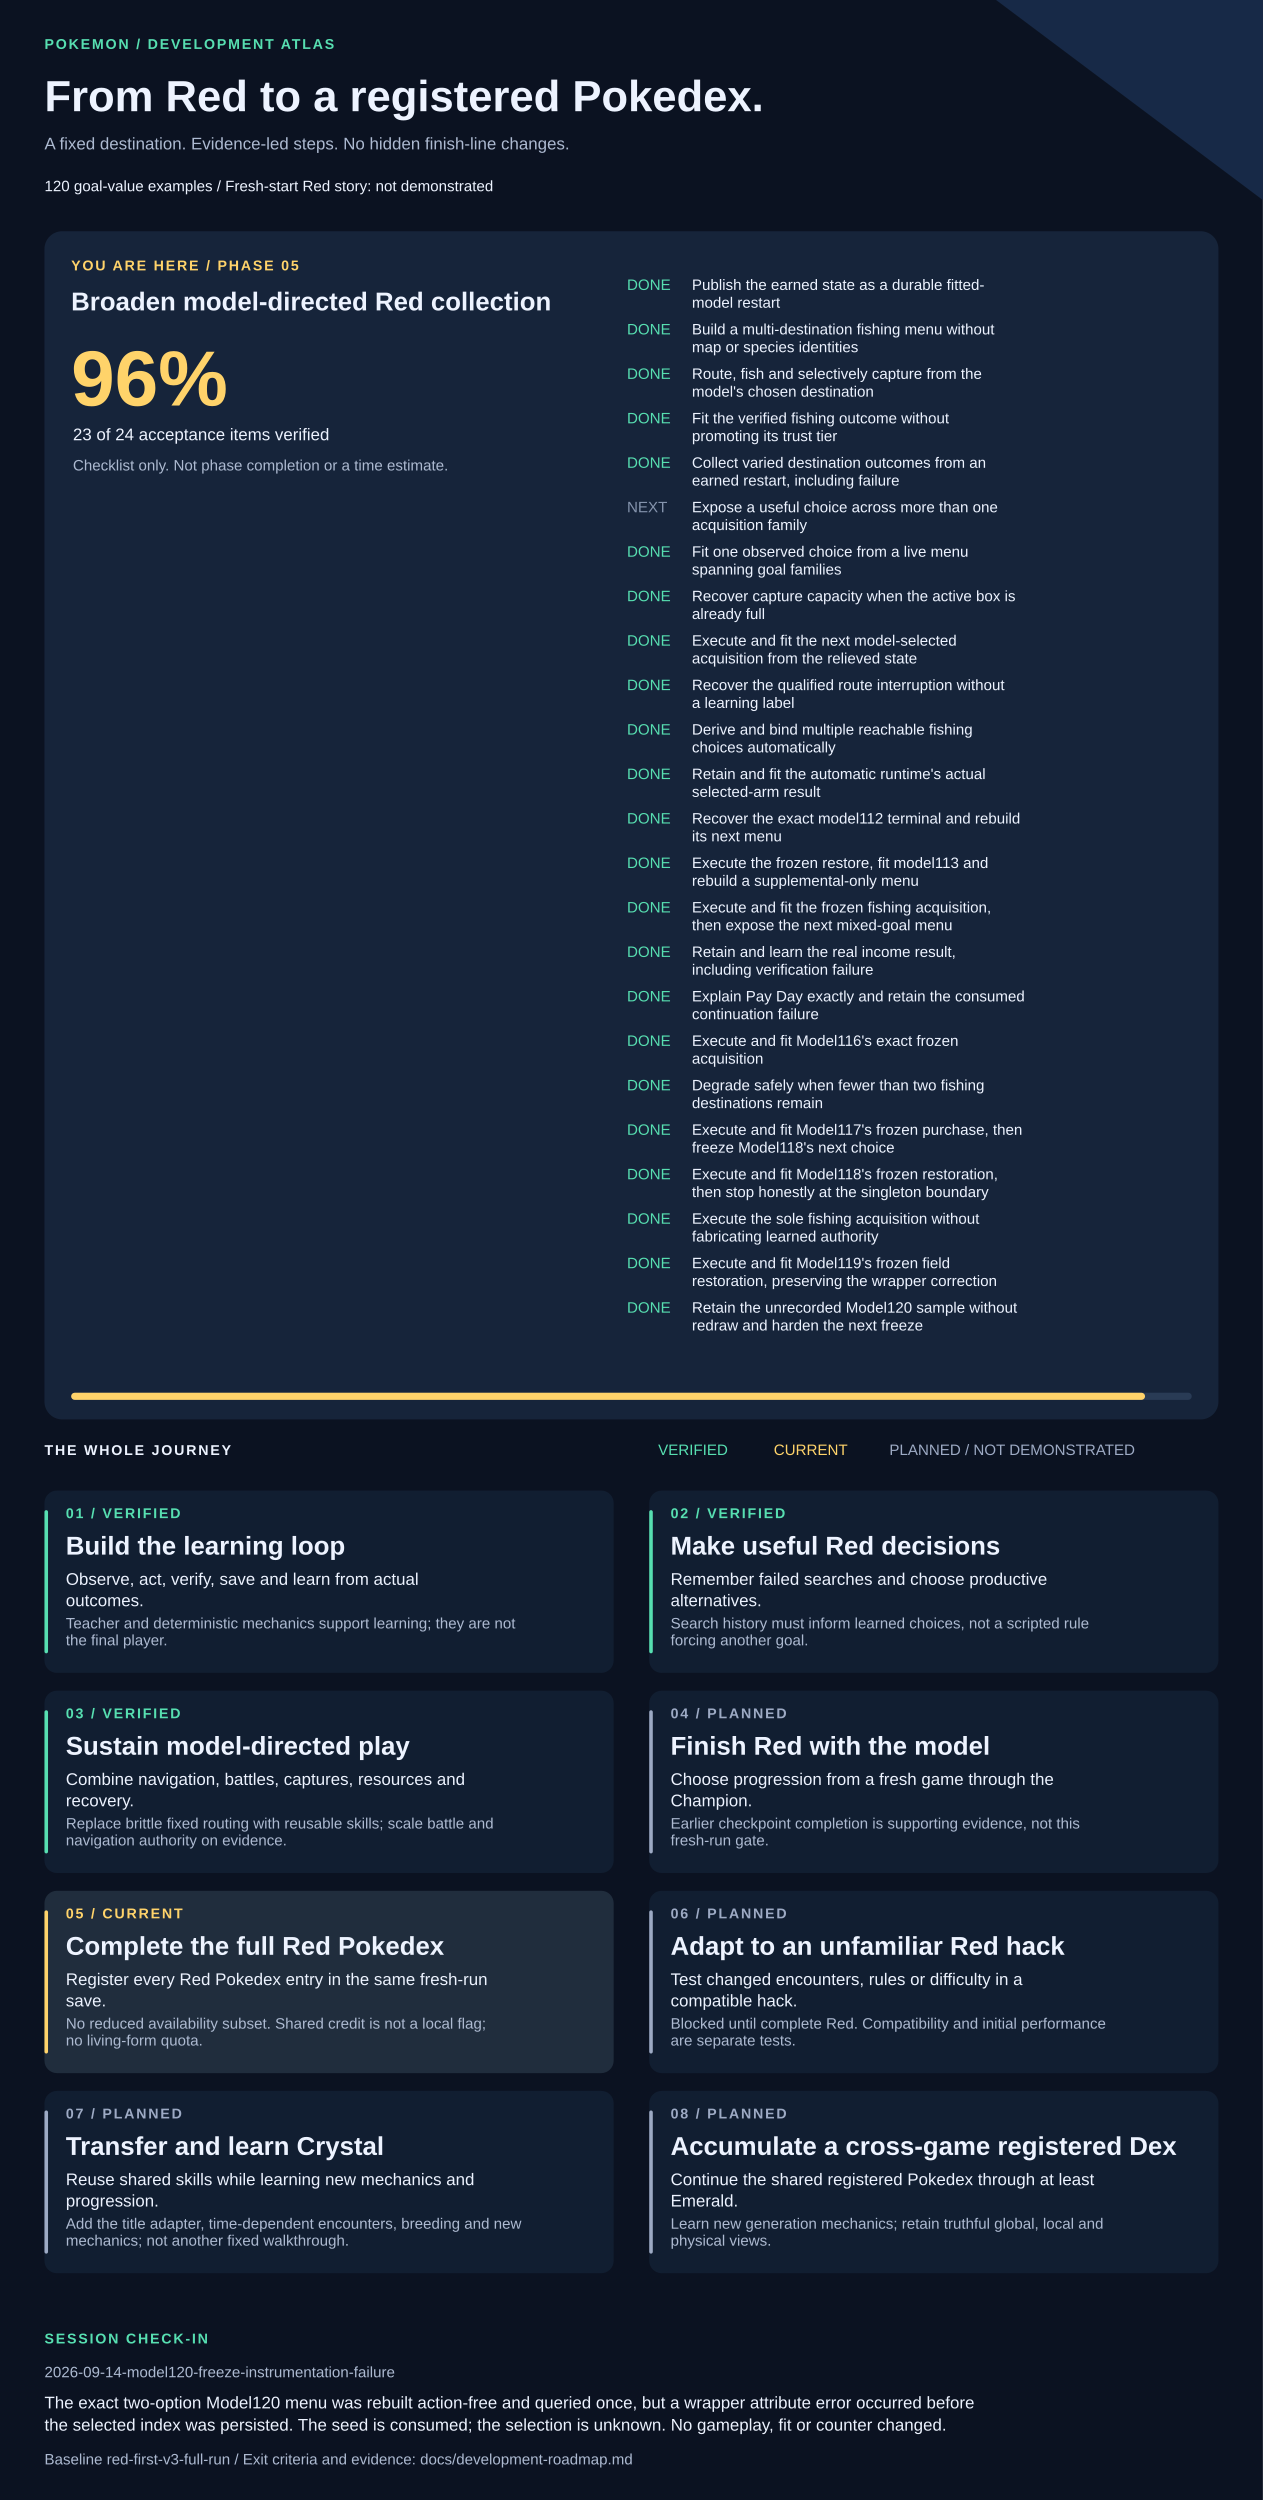
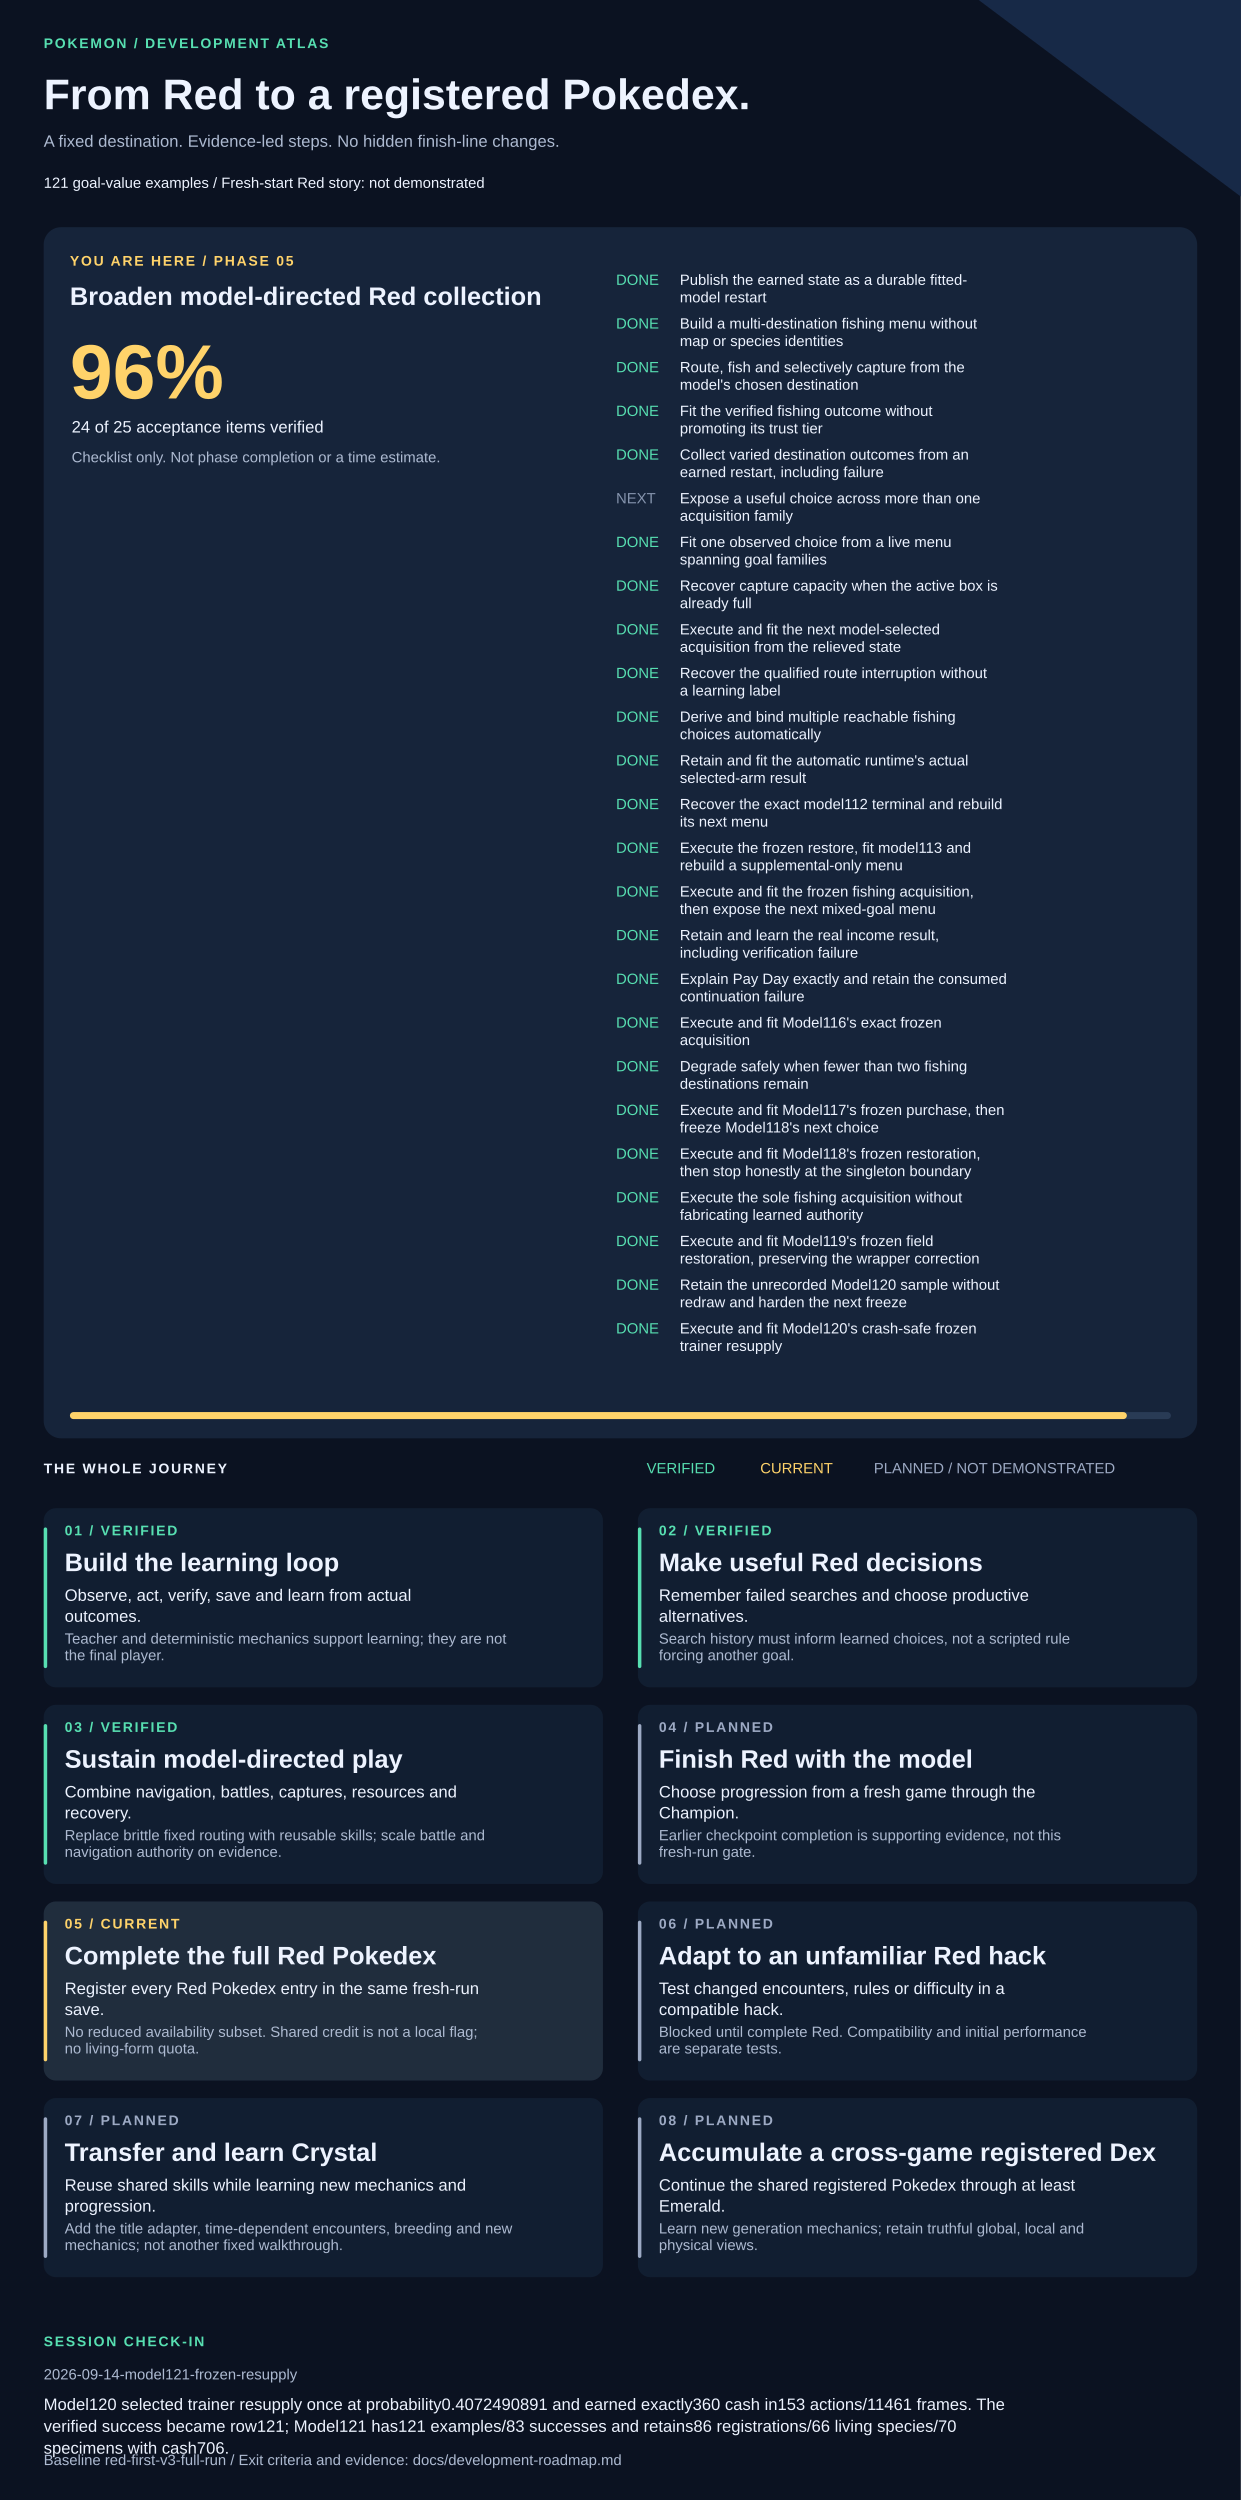
- <svg xmlns="http://www.w3.org/2000/svg" width="1420" height="2811" viewBox="0 0 1420 2811" role="img" aria-labelledby="title description">
+ <svg xmlns="http://www.w3.org/2000/svg" width="1420" height="2861" viewBox="0 0 1420 2861" role="img" aria-labelledby="title description">
  <style>text{font-family:Arial,Helvetica,sans-serif;fill:#edf3ff}.muted{fill:#adbad1}.eyebrow{font-size:16px;letter-spacing:2px;font-weight:bold}.heading{font-size:29px;font-weight:bold}.body{font-size:19px}.small{font-size:17px}</style>
-   <rect width="1420" height="2811" fill="#0b1221" />
+   <rect width="1420" height="2861" fill="#0b1221" />
  <path d="M1120 0H1420V225Z" fill="#172947" />
  <text x="50" y="55" class="eyebrow" style="fill:#57dfb1">POKEMON / DEVELOPMENT ATLAS</text>
  <text x="50" y="125" style="font-size:49px;font-weight:bold">From Red to a registered Pokedex.</text>
  <text x="50" y="168" class="body muted">A fixed destination. Evidence-led steps. No hidden finish-line changes.</text>
-   <text x="50" y="215" class="small">120 goal-value examples  /  Fresh-start Red story: not demonstrated</text>
-   <rect x="50" y="260" width="1320" height="1336" rx="20" fill="#16243a" />
+   <text x="50" y="215" class="small">121 goal-value examples  /  Fresh-start Red story: not demonstrated</text>
+   <rect x="50" y="260" width="1320" height="1386" rx="20" fill="#16243a" />
  <text x="80" y="304" class="eyebrow" style="fill:#ffd36a">YOU ARE HERE / PHASE 05</text>
  <text x="80" y="349" class="heading">Broaden model-directed Red collection</text>
  <text x="80" y="456" style="font-size:88px;font-weight:bold;fill:#ffd36a">96%</text>
-   <text x="82" y="495" class="body">23 of 24 acceptance items verified</text>
+   <text x="82" y="495" class="body">24 of 25 acceptance items verified</text>
  <text x="82" y="529" class="small muted">Checklist only. Not phase completion or a time estimate.</text>
  <text x="705" y="326" class="small" style="fill:#57dfb1">DONE</text>
  <text x="778" y="326" class="small">Publish the earned state as a durable fitted-</text>
  <text x="778" y="346" class="small">model restart</text>
  <text x="705" y="376" class="small" style="fill:#57dfb1">DONE</text>
  <text x="778" y="376" class="small">Build a multi-destination fishing menu without</text>
  <text x="778" y="396" class="small">map or species identities</text>
  <text x="705" y="426" class="small" style="fill:#57dfb1">DONE</text>
  <text x="778" y="426" class="small">Route, fish and selectively capture from the</text>
  <text x="778" y="446" class="small">model's chosen destination</text>
  <text x="705" y="476" class="small" style="fill:#57dfb1">DONE</text>
  <text x="778" y="476" class="small">Fit the verified fishing outcome without</text>
  <text x="778" y="496" class="small">promoting its trust tier</text>
  <text x="705" y="526" class="small" style="fill:#57dfb1">DONE</text>
  <text x="778" y="526" class="small">Collect varied destination outcomes from an</text>
  <text x="778" y="546" class="small">earned restart, including failure</text>
  <text x="705" y="576" class="small" style="fill:#8594ad">NEXT</text>
  <text x="778" y="576" class="small">Expose a useful choice across more than one</text>
  <text x="778" y="596" class="small">acquisition family</text>
  <text x="705" y="626" class="small" style="fill:#57dfb1">DONE</text>
  <text x="778" y="626" class="small">Fit one observed choice from a live menu</text>
  <text x="778" y="646" class="small">spanning goal families</text>
  <text x="705" y="676" class="small" style="fill:#57dfb1">DONE</text>
  <text x="778" y="676" class="small">Recover capture capacity when the active box is</text>
  <text x="778" y="696" class="small">already full</text>
  <text x="705" y="726" class="small" style="fill:#57dfb1">DONE</text>
  <text x="778" y="726" class="small">Execute and fit the next model-selected</text>
  <text x="778" y="746" class="small">acquisition from the relieved state</text>
  <text x="705" y="776" class="small" style="fill:#57dfb1">DONE</text>
  <text x="778" y="776" class="small">Recover the qualified route interruption without</text>
  <text x="778" y="796" class="small">a learning label</text>
  <text x="705" y="826" class="small" style="fill:#57dfb1">DONE</text>
  <text x="778" y="826" class="small">Derive and bind multiple reachable fishing</text>
  <text x="778" y="846" class="small">choices automatically</text>
  <text x="705" y="876" class="small" style="fill:#57dfb1">DONE</text>
  <text x="778" y="876" class="small">Retain and fit the automatic runtime's actual</text>
  <text x="778" y="896" class="small">selected-arm result</text>
  <text x="705" y="926" class="small" style="fill:#57dfb1">DONE</text>
  <text x="778" y="926" class="small">Recover the exact model112 terminal and rebuild</text>
  <text x="778" y="946" class="small">its next menu</text>
  <text x="705" y="976" class="small" style="fill:#57dfb1">DONE</text>
  <text x="778" y="976" class="small">Execute the frozen restore, fit model113 and</text>
  <text x="778" y="996" class="small">rebuild a supplemental-only menu</text>
  <text x="705" y="1026" class="small" style="fill:#57dfb1">DONE</text>
  <text x="778" y="1026" class="small">Execute and fit the frozen fishing acquisition,</text>
  <text x="778" y="1046" class="small">then expose the next mixed-goal menu</text>
  <text x="705" y="1076" class="small" style="fill:#57dfb1">DONE</text>
  <text x="778" y="1076" class="small">Retain and learn the real income result,</text>
  <text x="778" y="1096" class="small">including verification failure</text>
  <text x="705" y="1126" class="small" style="fill:#57dfb1">DONE</text>
  <text x="778" y="1126" class="small">Explain Pay Day exactly and retain the consumed</text>
  <text x="778" y="1146" class="small">continuation failure</text>
  <text x="705" y="1176" class="small" style="fill:#57dfb1">DONE</text>
  <text x="778" y="1176" class="small">Execute and fit Model116's exact frozen</text>
  <text x="778" y="1196" class="small">acquisition</text>
  <text x="705" y="1226" class="small" style="fill:#57dfb1">DONE</text>
  <text x="778" y="1226" class="small">Degrade safely when fewer than two fishing</text>
  <text x="778" y="1246" class="small">destinations remain</text>
  <text x="705" y="1276" class="small" style="fill:#57dfb1">DONE</text>
  <text x="778" y="1276" class="small">Execute and fit Model117's frozen purchase, then</text>
  <text x="778" y="1296" class="small">freeze Model118's next choice</text>
  <text x="705" y="1326" class="small" style="fill:#57dfb1">DONE</text>
  <text x="778" y="1326" class="small">Execute and fit Model118's frozen restoration,</text>
  <text x="778" y="1346" class="small">then stop honestly at the singleton boundary</text>
  <text x="705" y="1376" class="small" style="fill:#57dfb1">DONE</text>
  <text x="778" y="1376" class="small">Execute the sole fishing acquisition without</text>
  <text x="778" y="1396" class="small">fabricating learned authority</text>
  <text x="705" y="1426" class="small" style="fill:#57dfb1">DONE</text>
  <text x="778" y="1426" class="small">Execute and fit Model119's frozen field</text>
  <text x="778" y="1446" class="small">restoration, preserving the wrapper correction</text>
  <text x="705" y="1476" class="small" style="fill:#57dfb1">DONE</text>
  <text x="778" y="1476" class="small">Retain the unrecorded Model120 sample without</text>
  <text x="778" y="1496" class="small">redraw and harden the next freeze</text>
-   <rect x="80" y="1566" width="1260" height="8" rx="4" fill="#293b55" />
-   <rect x="80" y="1566" width="1207.5" height="8" rx="4" fill="#ffd36a" />
-   <text x="50" y="1636" class="eyebrow">THE WHOLE JOURNEY</text>
-   <text x="740" y="1636" class="small" style="fill:#57dfb1">VERIFIED</text>
-   <text x="870" y="1636" class="small" style="fill:#ffd36a">CURRENT</text>
-   <text x="1000" y="1636" class="small" style="fill:#9daac4">PLANNED / NOT DEMONSTRATED</text>
-   <rect x="50" y="1676" width="640" height="205" rx="14" fill="#111e31" />
-   <rect x="50" y="1698" width="4" height="161" rx="2" fill="#57dfb1" />
-   <text x="74" y="1707" class="eyebrow" style="fill:#57dfb1">01 / VERIFIED</text>
-   <text x="74" y="1748" class="heading">Build the learning loop</text>
-   <text x="74" y="1782" class="body">Observe, act, verify, save and learn from actual</text>
-   <text x="74" y="1806" class="body">outcomes.</text>
-   <text x="74" y="1831" class="small muted">Teacher and deterministic mechanics support learning; they are not</text>
-   <text x="74" y="1850" class="small muted">the final player.</text>
-   <rect x="730" y="1676" width="640" height="205" rx="14" fill="#111e31" />
-   <rect x="730" y="1698" width="4" height="161" rx="2" fill="#57dfb1" />
-   <text x="754" y="1707" class="eyebrow" style="fill:#57dfb1">02 / VERIFIED</text>
-   <text x="754" y="1748" class="heading">Make useful Red decisions</text>
-   <text x="754" y="1782" class="body">Remember failed searches and choose productive</text>
-   <text x="754" y="1806" class="body">alternatives.</text>
-   <text x="754" y="1831" class="small muted">Search history must inform learned choices, not a scripted rule</text>
-   <text x="754" y="1850" class="small muted">forcing another goal.</text>
-   <rect x="50" y="1901" width="640" height="205" rx="14" fill="#111e31" />
-   <rect x="50" y="1923" width="4" height="161" rx="2" fill="#57dfb1" />
-   <text x="74" y="1932" class="eyebrow" style="fill:#57dfb1">03 / VERIFIED</text>
-   <text x="74" y="1973" class="heading">Sustain model-directed play</text>
-   <text x="74" y="2007" class="body">Combine navigation, battles, captures, resources and</text>
-   <text x="74" y="2031" class="body">recovery.</text>
-   <text x="74" y="2056" class="small muted">Replace brittle fixed routing with reusable skills; scale battle and</text>
-   <text x="74" y="2075" class="small muted">navigation authority on evidence.</text>
-   <rect x="730" y="1901" width="640" height="205" rx="14" fill="#111e31" />
-   <rect x="730" y="1923" width="4" height="161" rx="2" fill="#9daac4" />
-   <text x="754" y="1932" class="eyebrow" style="fill:#9daac4">04 / PLANNED</text>
-   <text x="754" y="1973" class="heading">Finish Red with the model</text>
-   <text x="754" y="2007" class="body">Choose progression from a fresh game through the</text>
-   <text x="754" y="2031" class="body">Champion.</text>
-   <text x="754" y="2056" class="small muted">Earlier checkpoint completion is supporting evidence, not this</text>
-   <text x="754" y="2075" class="small muted">fresh-run gate.</text>
-   <rect x="50" y="2126" width="640" height="205" rx="14" fill="#202d3d" />
-   <rect x="50" y="2148" width="4" height="161" rx="2" fill="#ffd36a" />
-   <text x="74" y="2157" class="eyebrow" style="fill:#ffd36a">05 / CURRENT</text>
-   <text x="74" y="2198" class="heading">Complete the full Red Pokedex</text>
-   <text x="74" y="2232" class="body">Register every Red Pokedex entry in the same fresh-run</text>
-   <text x="74" y="2256" class="body">save.</text>
-   <text x="74" y="2281" class="small muted">No reduced availability subset. Shared credit is not a local flag;</text>
-   <text x="74" y="2300" class="small muted">no living-form quota.</text>
-   <rect x="730" y="2126" width="640" height="205" rx="14" fill="#111e31" />
-   <rect x="730" y="2148" width="4" height="161" rx="2" fill="#9daac4" />
-   <text x="754" y="2157" class="eyebrow" style="fill:#9daac4">06 / PLANNED</text>
-   <text x="754" y="2198" class="heading">Adapt to an unfamiliar Red hack</text>
-   <text x="754" y="2232" class="body">Test changed encounters, rules or difficulty in a</text>
-   <text x="754" y="2256" class="body">compatible hack.</text>
-   <text x="754" y="2281" class="small muted">Blocked until complete Red. Compatibility and initial performance</text>
-   <text x="754" y="2300" class="small muted">are separate tests.</text>
-   <rect x="50" y="2351" width="640" height="205" rx="14" fill="#111e31" />
-   <rect x="50" y="2373" width="4" height="161" rx="2" fill="#9daac4" />
-   <text x="74" y="2382" class="eyebrow" style="fill:#9daac4">07 / PLANNED</text>
-   <text x="74" y="2423" class="heading">Transfer and learn Crystal</text>
-   <text x="74" y="2457" class="body">Reuse shared skills while learning new mechanics and</text>
-   <text x="74" y="2481" class="body">progression.</text>
-   <text x="74" y="2506" class="small muted">Add the title adapter, time-dependent encounters, breeding and new</text>
-   <text x="74" y="2525" class="small muted">mechanics; not another fixed walkthrough.</text>
-   <rect x="730" y="2351" width="640" height="205" rx="14" fill="#111e31" />
-   <rect x="730" y="2373" width="4" height="161" rx="2" fill="#9daac4" />
-   <text x="754" y="2382" class="eyebrow" style="fill:#9daac4">08 / PLANNED</text>
-   <text x="754" y="2423" class="heading">Accumulate a cross-game registered Dex</text>
-   <text x="754" y="2457" class="body">Continue the shared registered Pokedex through at least</text>
-   <text x="754" y="2481" class="body">Emerald.</text>
-   <text x="754" y="2506" class="small muted">Learn new generation mechanics; retain truthful global, local and</text>
-   <text x="754" y="2525" class="small muted">physical views.</text>
-   <text x="50" y="2635" class="eyebrow" style="fill:#57dfb1">SESSION CHECK-IN</text>
-   <text x="50" y="2673" class="small muted">2026-09-14-model120-freeze-instrumentation-failure</text>
-   <text x="50" y="2708" class="body">The exact two-option Model120 menu was rebuilt action-free and queried once, but a wrapper attribute error occurred before</text>
-   <text x="50" y="2733" class="body">the selected index was persisted. The seed is consumed; the selection is unknown. No gameplay, fit or counter changed.</text>
-   <text x="50" y="2771" class="small muted">Baseline red-first-v3-full-run / Exit criteria and evidence: docs/development-roadmap.md</text>
+   <text x="705" y="1526" class="small" style="fill:#57dfb1">DONE</text>
+   <text x="778" y="1526" class="small">Execute and fit Model120's crash-safe frozen</text>
+   <text x="778" y="1546" class="small">trainer resupply</text>
+   <rect x="80" y="1616" width="1260" height="8" rx="4" fill="#293b55" />
+   <rect x="80" y="1616" width="1209.6" height="8" rx="4" fill="#ffd36a" />
+   <text x="50" y="1686" class="eyebrow">THE WHOLE JOURNEY</text>
+   <text x="740" y="1686" class="small" style="fill:#57dfb1">VERIFIED</text>
+   <text x="870" y="1686" class="small" style="fill:#ffd36a">CURRENT</text>
+   <text x="1000" y="1686" class="small" style="fill:#9daac4">PLANNED / NOT DEMONSTRATED</text>
+   <rect x="50" y="1726" width="640" height="205" rx="14" fill="#111e31" />
+   <rect x="50" y="1748" width="4" height="161" rx="2" fill="#57dfb1" />
+   <text x="74" y="1757" class="eyebrow" style="fill:#57dfb1">01 / VERIFIED</text>
+   <text x="74" y="1798" class="heading">Build the learning loop</text>
+   <text x="74" y="1832" class="body">Observe, act, verify, save and learn from actual</text>
+   <text x="74" y="1856" class="body">outcomes.</text>
+   <text x="74" y="1881" class="small muted">Teacher and deterministic mechanics support learning; they are not</text>
+   <text x="74" y="1900" class="small muted">the final player.</text>
+   <rect x="730" y="1726" width="640" height="205" rx="14" fill="#111e31" />
+   <rect x="730" y="1748" width="4" height="161" rx="2" fill="#57dfb1" />
+   <text x="754" y="1757" class="eyebrow" style="fill:#57dfb1">02 / VERIFIED</text>
+   <text x="754" y="1798" class="heading">Make useful Red decisions</text>
+   <text x="754" y="1832" class="body">Remember failed searches and choose productive</text>
+   <text x="754" y="1856" class="body">alternatives.</text>
+   <text x="754" y="1881" class="small muted">Search history must inform learned choices, not a scripted rule</text>
+   <text x="754" y="1900" class="small muted">forcing another goal.</text>
+   <rect x="50" y="1951" width="640" height="205" rx="14" fill="#111e31" />
+   <rect x="50" y="1973" width="4" height="161" rx="2" fill="#57dfb1" />
+   <text x="74" y="1982" class="eyebrow" style="fill:#57dfb1">03 / VERIFIED</text>
+   <text x="74" y="2023" class="heading">Sustain model-directed play</text>
+   <text x="74" y="2057" class="body">Combine navigation, battles, captures, resources and</text>
+   <text x="74" y="2081" class="body">recovery.</text>
+   <text x="74" y="2106" class="small muted">Replace brittle fixed routing with reusable skills; scale battle and</text>
+   <text x="74" y="2125" class="small muted">navigation authority on evidence.</text>
+   <rect x="730" y="1951" width="640" height="205" rx="14" fill="#111e31" />
+   <rect x="730" y="1973" width="4" height="161" rx="2" fill="#9daac4" />
+   <text x="754" y="1982" class="eyebrow" style="fill:#9daac4">04 / PLANNED</text>
+   <text x="754" y="2023" class="heading">Finish Red with the model</text>
+   <text x="754" y="2057" class="body">Choose progression from a fresh game through the</text>
+   <text x="754" y="2081" class="body">Champion.</text>
+   <text x="754" y="2106" class="small muted">Earlier checkpoint completion is supporting evidence, not this</text>
+   <text x="754" y="2125" class="small muted">fresh-run gate.</text>
+   <rect x="50" y="2176" width="640" height="205" rx="14" fill="#202d3d" />
+   <rect x="50" y="2198" width="4" height="161" rx="2" fill="#ffd36a" />
+   <text x="74" y="2207" class="eyebrow" style="fill:#ffd36a">05 / CURRENT</text>
+   <text x="74" y="2248" class="heading">Complete the full Red Pokedex</text>
+   <text x="74" y="2282" class="body">Register every Red Pokedex entry in the same fresh-run</text>
+   <text x="74" y="2306" class="body">save.</text>
+   <text x="74" y="2331" class="small muted">No reduced availability subset. Shared credit is not a local flag;</text>
+   <text x="74" y="2350" class="small muted">no living-form quota.</text>
+   <rect x="730" y="2176" width="640" height="205" rx="14" fill="#111e31" />
+   <rect x="730" y="2198" width="4" height="161" rx="2" fill="#9daac4" />
+   <text x="754" y="2207" class="eyebrow" style="fill:#9daac4">06 / PLANNED</text>
+   <text x="754" y="2248" class="heading">Adapt to an unfamiliar Red hack</text>
+   <text x="754" y="2282" class="body">Test changed encounters, rules or difficulty in a</text>
+   <text x="754" y="2306" class="body">compatible hack.</text>
+   <text x="754" y="2331" class="small muted">Blocked until complete Red. Compatibility and initial performance</text>
+   <text x="754" y="2350" class="small muted">are separate tests.</text>
+   <rect x="50" y="2401" width="640" height="205" rx="14" fill="#111e31" />
+   <rect x="50" y="2423" width="4" height="161" rx="2" fill="#9daac4" />
+   <text x="74" y="2432" class="eyebrow" style="fill:#9daac4">07 / PLANNED</text>
+   <text x="74" y="2473" class="heading">Transfer and learn Crystal</text>
+   <text x="74" y="2507" class="body">Reuse shared skills while learning new mechanics and</text>
+   <text x="74" y="2531" class="body">progression.</text>
+   <text x="74" y="2556" class="small muted">Add the title adapter, time-dependent encounters, breeding and new</text>
+   <text x="74" y="2575" class="small muted">mechanics; not another fixed walkthrough.</text>
+   <rect x="730" y="2401" width="640" height="205" rx="14" fill="#111e31" />
+   <rect x="730" y="2423" width="4" height="161" rx="2" fill="#9daac4" />
+   <text x="754" y="2432" class="eyebrow" style="fill:#9daac4">08 / PLANNED</text>
+   <text x="754" y="2473" class="heading">Accumulate a cross-game registered Dex</text>
+   <text x="754" y="2507" class="body">Continue the shared registered Pokedex through at least</text>
+   <text x="754" y="2531" class="body">Emerald.</text>
+   <text x="754" y="2556" class="small muted">Learn new generation mechanics; retain truthful global, local and</text>
+   <text x="754" y="2575" class="small muted">physical views.</text>
+   <text x="50" y="2685" class="eyebrow" style="fill:#57dfb1">SESSION CHECK-IN</text>
+   <text x="50" y="2723" class="small muted">2026-09-14-model121-frozen-resupply</text>
+   <text x="50" y="2758" class="body">Model120 selected trainer resupply once at probability0.4072490891 and earned exactly360 cash in153 actions/11461 frames. The</text>
+   <text x="50" y="2783" class="body">verified success became row121; Model121 has121 examples/83 successes and retains86 registrations/66 living species/70</text>
+   <text x="50" y="2808" class="body">specimens with cash706.</text>
+   <text x="50" y="2821" class="small muted">Baseline red-first-v3-full-run / Exit criteria and evidence: docs/development-roadmap.md</text>
</svg>
